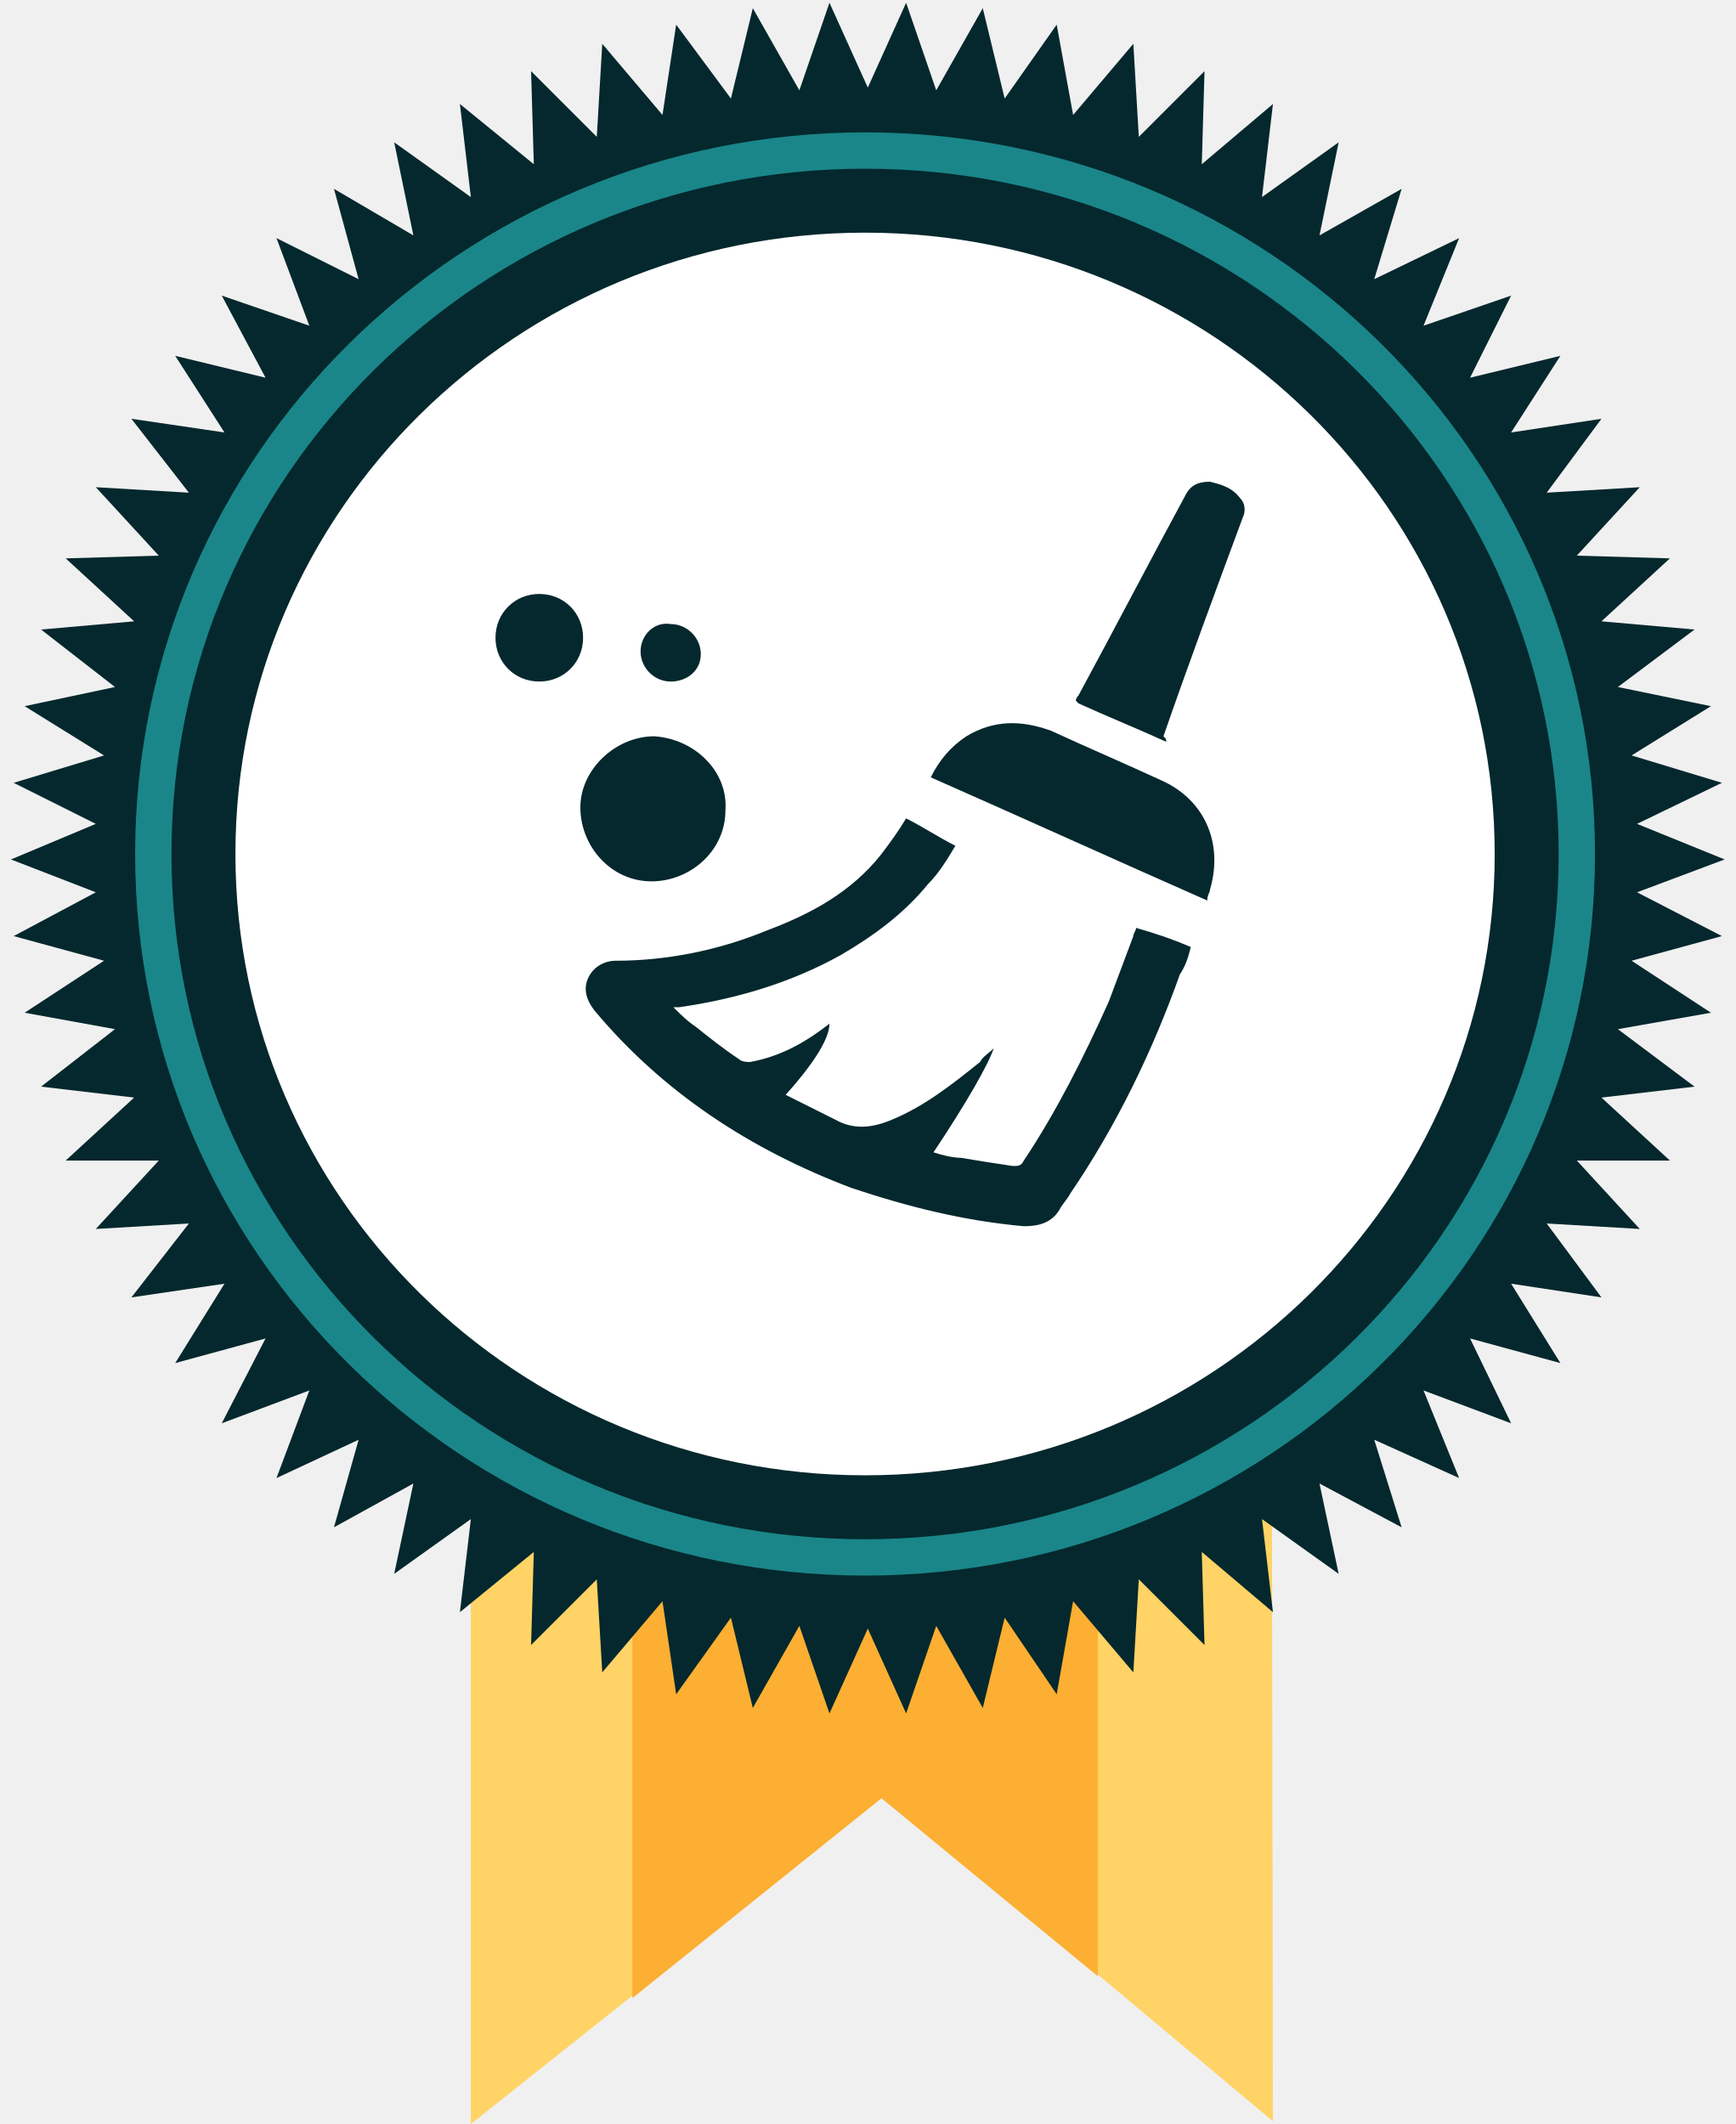
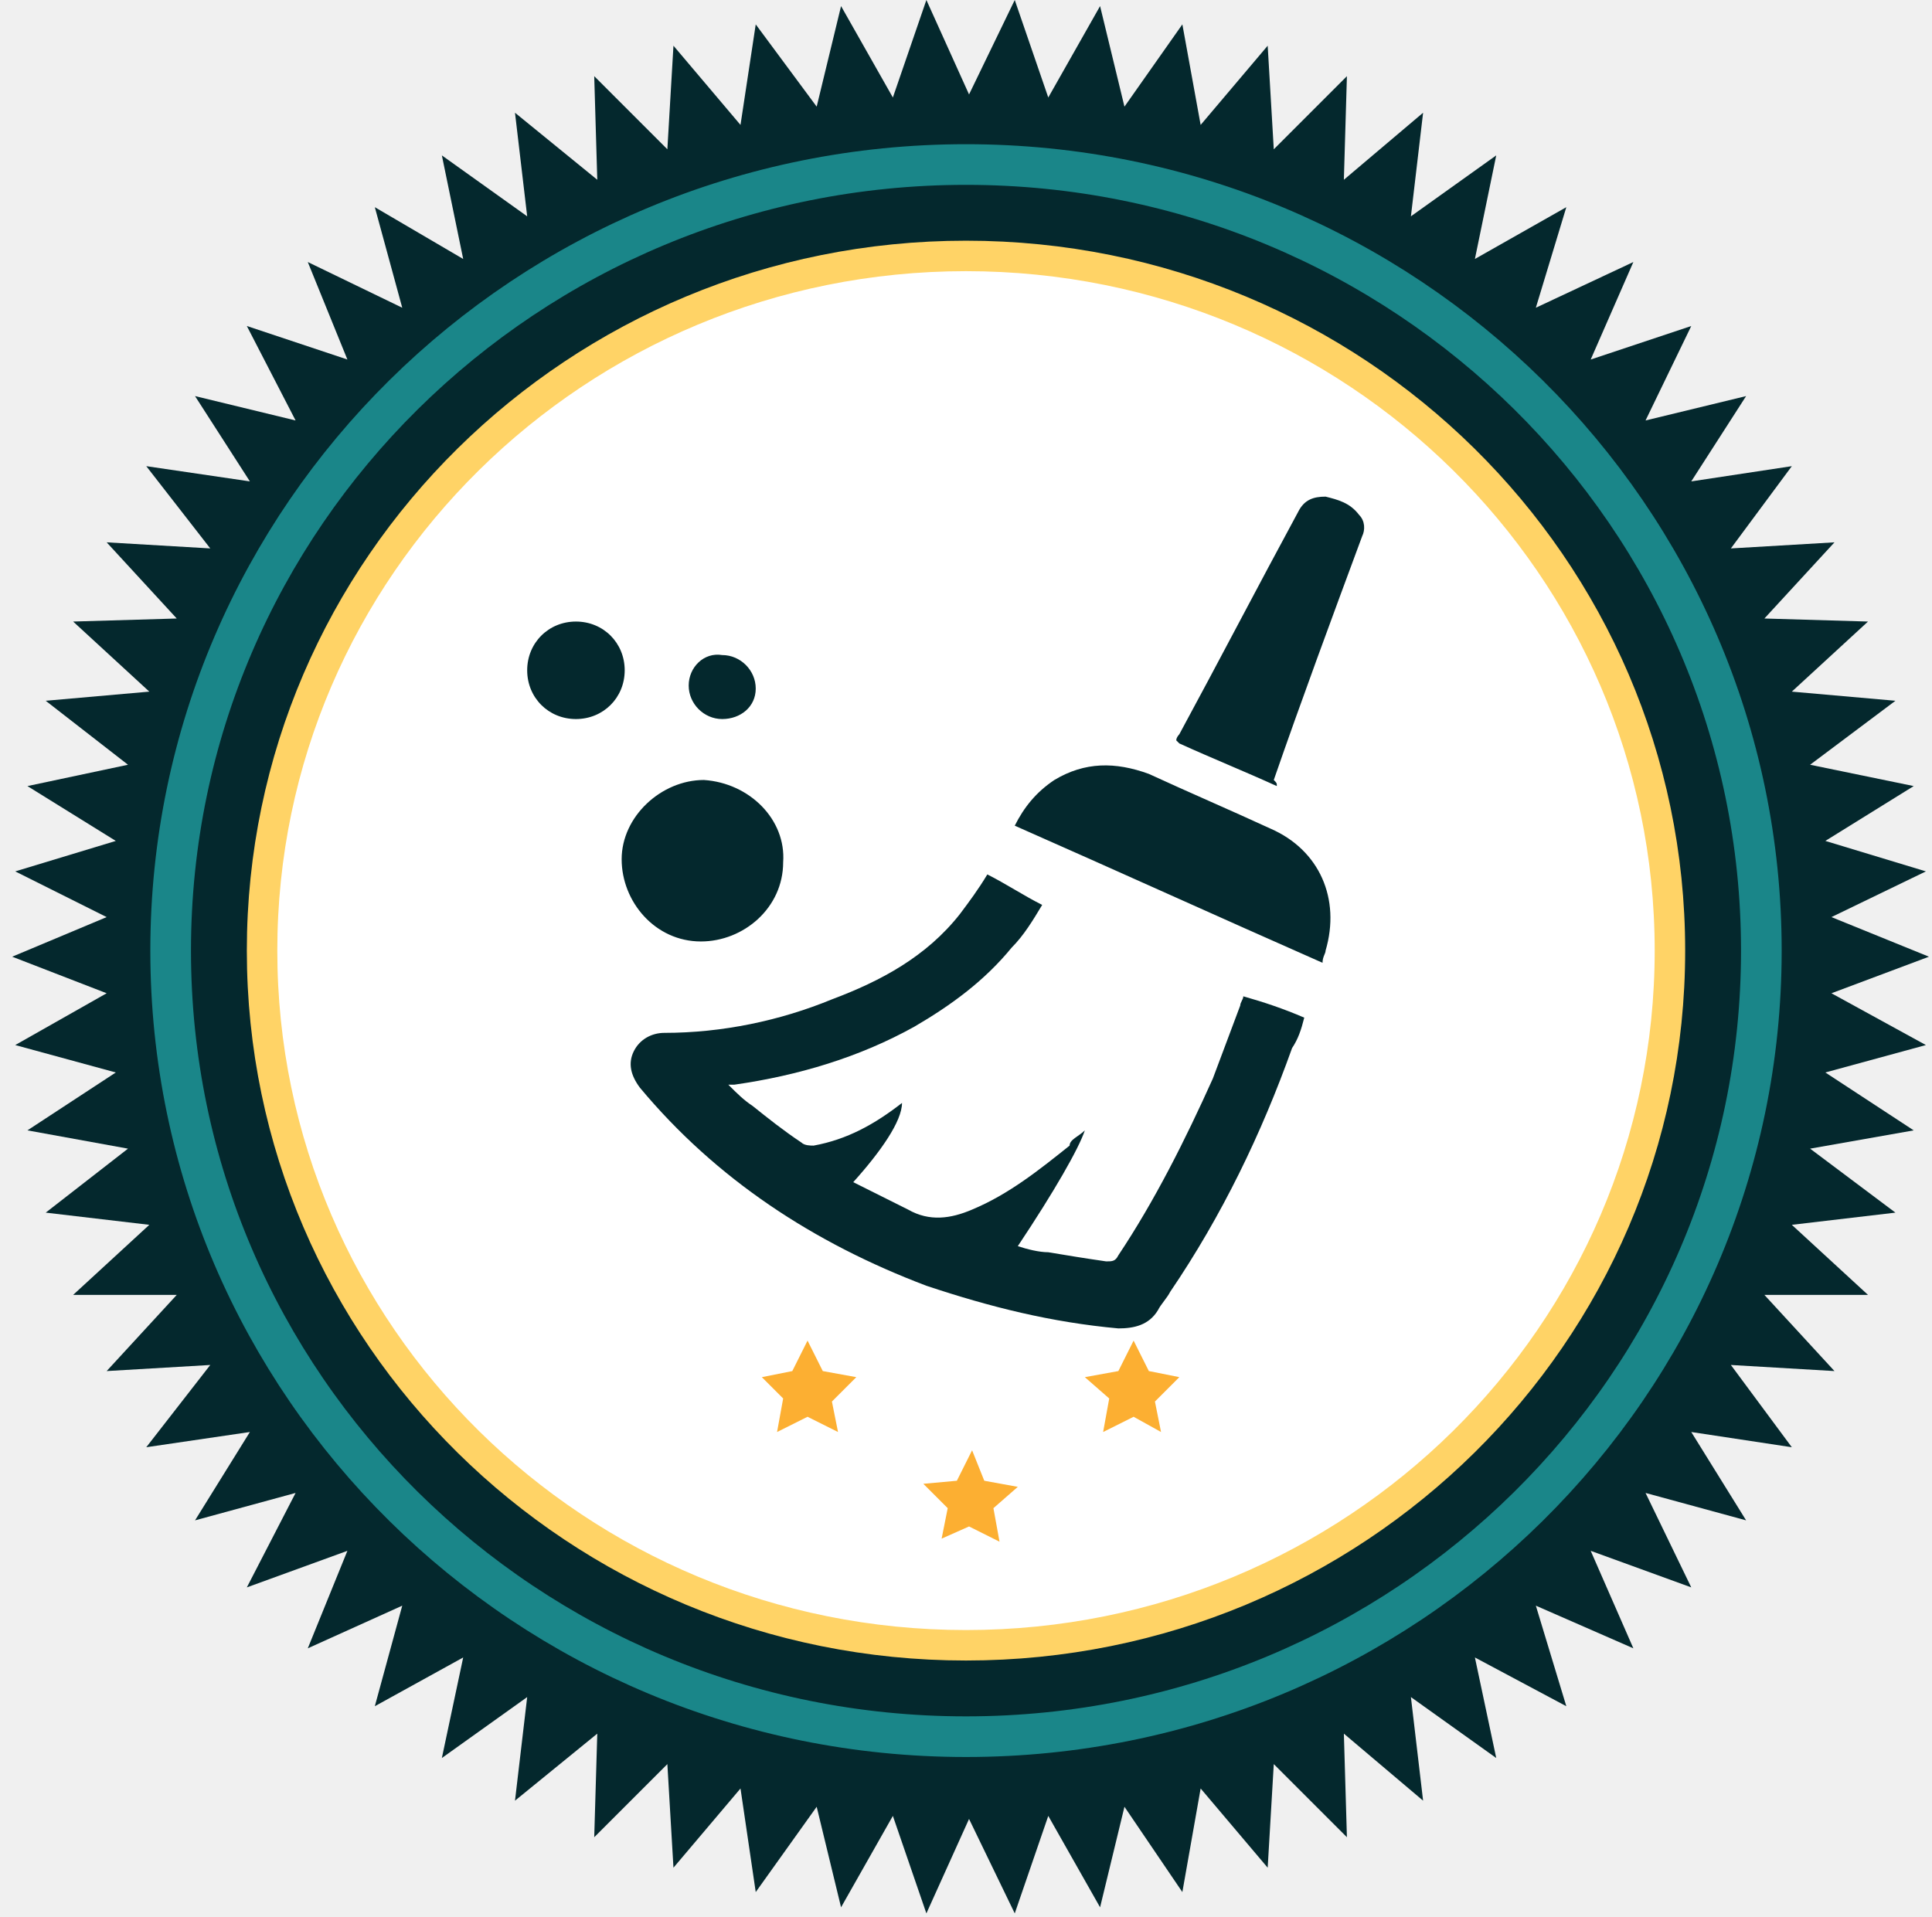
- <svg xmlns="http://www.w3.org/2000/svg" version="1.1" id="Слой_1" x="0px" y="0px" viewBox="0 0 63.4 77.6" enable-background="new 0 0 63.4 77.6" xml:space="preserve">
-   <g id="XMLID_1962_">
-     <polygon id="XMLID_2420_" fill="#FFD366" points="17.2,16.1 17.2,77.6 32.3,65.6 46.5,77.5 46.4,16.1  " />
-     <polygon id="XMLID_2419_" fill="#FCAF32" points="23.1,73 23.1,46.1 40.1,46.1 40.1,72.2 32.2,65.7  " />
-     <polygon id="XMLID_2418_" fill="#485560" points="31.7,4.8 33,1.9 34.1,5 35.6,2.2 36.4,5.3 38.2,2.6 38.7,5.8 40.8,3.3 41,6.5    43.3,4.3 43.2,7.5 45.6,5.4 45.3,8.6 47.9,6.8 47.3,9.9 50.1,8.3 49.1,11.4 52,10.1 50.8,13 53.9,12 52.4,14.8 55.5,14 53.8,16.8    57,16.3 55,18.8 58.2,18.6 56.1,20.9 59.3,21 56.9,23.2 60.1,23.5 57.5,25.5 60.7,26.1 58,27.8 61,28.7 58.2,30.2 61.1,31.4    58.2,32.6 61,34 58,34.9 60.7,36.6 57.5,37.3 60.1,39.2 56.9,39.6 59.3,41.7 56.1,41.8 58.2,44.1 55,43.9 57,46.5 53.8,46    55.5,48.7 52.4,47.9 53.9,50.8 50.8,49.7 52,52.7 49.1,51.3 50.1,54.4 47.3,52.8 47.9,56 45.3,54.1 45.6,57.3 43.2,55.3 43.3,58.5    41,56.2 40.8,59.4 38.7,56.9 38.2,60.1 36.4,57.5 35.6,60.6 34.1,57.8 33,60.8 31.7,57.9 30.4,60.8 29.3,57.8 27.7,60.6 26.9,57.5    25.1,60.1 24.6,56.9 22.6,59.4 22.4,56.2 20.1,58.5 20.2,55.3 17.7,57.3 18.1,54.1 15.4,56 16.1,52.8 13.3,54.4 14.2,51.3    11.3,52.7 12.5,49.7 9.5,50.8 10.9,47.9 7.8,48.7 9.5,46 6.4,46.5 8.3,43.9 5.1,44.1 7.3,41.8 4.1,41.7 6.5,39.6 3.3,39.2    5.8,37.3 2.7,36.6 5.4,34.9 2.3,34 5.2,32.6 2.2,31.4 5.2,30.2 2.3,28.7 5.4,27.8 2.7,26.1 5.8,25.5 3.3,23.5 6.5,23.2 4.1,21    7.3,20.9 5.1,18.6 8.3,18.8 6.4,16.3 9.5,16.8 7.8,14 10.9,14.8 9.5,12 12.5,13 11.3,10.1 14.2,11.4 13.3,8.3 16.1,9.9 15.4,6.8    18.1,8.6 17.7,5.4 20.2,7.5 20.1,4.3 22.4,6.5 22.6,3.3 24.6,5.8 25.1,2.6 26.9,5.3 27.7,2.2 29.3,5 30.4,1.9  " />
-     <polygon id="XMLID_2417_" fill="#04282D" points="31.7,3.2 33.1,0.1 34.2,3.3 35.9,0.3 36.7,3.6 38.6,0.9 39.2,4.2 41.4,1.6    41.6,5 44,2.6 43.9,6 46.5,3.8 46.1,7.2 48.9,5.2 48.2,8.6 51.2,6.9 50.2,10.2 53.3,8.7 52,11.9 55.2,10.8 53.7,13.8 57,13    55.2,15.8 58.5,15.3 56.5,18 59.9,17.8 57.6,20.3 61,20.4 58.5,22.7 61.9,23 59.1,25.1 62.5,25.8 59.6,27.6 62.9,28.6 59.8,30.1    63,31.4 59.8,32.6 62.9,34.2 59.6,35.1 62.5,37 59.1,37.6 61.9,39.7 58.5,40.1 61,42.4 57.6,42.4 59.9,44.9 56.5,44.7 58.5,47.4    55.2,46.9 57,49.8 53.7,48.9 55.2,52 52,50.8 53.3,54 50.2,52.6 51.2,55.8 48.2,54.2 48.9,57.5 46.1,55.5 46.5,58.9 43.9,56.7    44,60.1 41.6,57.7 41.4,61.1 39.2,58.5 38.6,61.9 36.7,59.1 35.9,62.4 34.2,59.4 33.1,62.6 31.7,59.5 30.3,62.6 29.2,59.4    27.5,62.4 26.7,59.1 24.7,61.9 24.2,58.5 22,61.1 21.8,57.7 19.4,60.1 19.5,56.7 16.8,58.9 17.2,55.5 14.4,57.5 15.1,54.2    12.2,55.8 13.1,52.6 10.1,54 11.3,50.8 8.1,52 9.7,48.9 6.4,49.8 8.2,46.9 4.8,47.4 6.9,44.7 3.5,44.9 5.8,42.4 2.4,42.4 4.9,40.1    1.5,39.7 4.2,37.6 0.9,37 3.8,35.1 0.5,34.2 3.5,32.6 0.4,31.4 3.5,30.1 0.5,28.6 3.8,27.6 0.9,25.8 4.2,25.1 1.5,23 4.9,22.7    2.4,20.4 5.8,20.3 3.5,17.8 6.9,18 4.8,15.3 8.2,15.8 6.4,13 9.7,13.8 8.1,10.8 11.3,11.9 10.1,8.7 13.1,10.2 12.2,6.9 15.1,8.6    14.4,5.2 17.2,7.2 16.8,3.8 19.5,6 19.4,2.6 21.8,5 22,1.6 24.2,4.2 24.7,0.9 26.7,3.6 27.5,0.3 29.2,3.3 30.3,0.1  " />
-     <ellipse id="XMLID_2415_" fill="#FFFFFF" cx="31.6" cy="31.2" rx="23" ry="22.7" />
-     <ellipse id="XMLID_2414_" fill="none" stroke="#1A8689" stroke-width="1.327" stroke-miterlimit="10" cx="31.6" cy="31.2" rx="26" ry="25.7" />
-     <g id="XMLID_2398_">
-       <path id="XMLID_2399_" fill="#04282D" d="M36.3,38.3c-0.2,0.6-1,2-2.2,3.8c0.3,0.1,0.7,0.2,1,0.2c0.6,0.1,1.2,0.2,1.9,0.3    c0.2,0,0.3,0,0.4-0.2c1.2-1.8,2.2-3.8,3.1-5.8c0.3-0.8,0.6-1.6,0.9-2.4c0-0.1,0.1-0.2,0.1-0.3c0.7,0.2,1.3,0.4,2,0.7    c-0.1,0.4-0.2,0.7-0.4,1c-1,2.8-2.3,5.5-4,8c-0.1,0.2-0.3,0.4-0.4,0.6c-0.3,0.5-0.8,0.6-1.3,0.6c-2.2-0.2-4.2-0.7-6.3-1.4    c-3.7-1.4-6.9-3.5-9.4-6.5c-0.3-0.4-0.4-0.8-0.2-1.2c0.2-0.4,0.6-0.6,1-0.6c1.9,0,3.8-0.4,5.5-1.1c1.6-0.6,3.1-1.4,4.2-2.8    c0.3-0.4,0.6-0.8,0.9-1.3c0.6,0.3,1.2,0.7,1.8,1c-0.3,0.5-0.6,1-1,1.4c-0.9,1.1-2,1.9-3.2,2.6c-1.8,1-3.8,1.6-5.9,1.9    c0,0-0.1,0-0.2,0c0.3,0.3,0.5,0.5,0.8,0.7c0.5,0.4,1,0.8,1.6,1.2c0.1,0.1,0.3,0.1,0.4,0.1c1.1-0.2,2-0.7,2.9-1.4    C30.3,38,29.6,39,28.7,40c0.6,0.3,1.2,0.6,1.8,0.9c0.7,0.4,1.4,0.3,2.1,0c1.2-0.5,2.2-1.3,3.2-2.1C35.9,38.6,36.1,38.5,36.3,38.3z     M44.1,32.9c-3.4-1.5-6.7-3-10.1-4.5c0.3-0.6,0.7-1.1,1.3-1.5c1-0.6,2-0.6,3.1-0.2c1.3,0.6,2.7,1.2,4,1.8c1.6,0.7,2.3,2.3,1.8,4    C44.2,32.6,44.1,32.7,44.1,32.9z M42.6,27.1c-1.1-0.5-2.1-0.9-3.2-1.4c0,0,0,0-0.1-0.1c0-0.1,0.1-0.2,0.1-0.2    c1.3-2.4,2.6-4.9,3.9-7.3c0.2-0.4,0.5-0.5,0.9-0.5c0.4,0.1,0.8,0.2,1.1,0.6c0.2,0.2,0.2,0.5,0.1,0.7c-1,2.7-2,5.4-2.9,8    C42.6,27,42.6,27,42.6,27.1z M26.5,29.6c0,1.5-1.3,2.6-2.7,2.6c-1.5,0-2.6-1.3-2.6-2.7c0-1.4,1.3-2.6,2.7-2.6    C25.4,27,26.6,28.2,26.5,29.6z M19.7,21.7c0.9,0,1.6,0.7,1.6,1.6c0,0.9-0.7,1.6-1.6,1.6c-0.9,0-1.6-0.7-1.6-1.6    C18.1,22.4,18.8,21.7,19.7,21.7z M23.4,23.8c0-0.6,0.5-1.1,1.1-1c0.6,0,1.1,0.5,1.1,1.1c0,0.6-0.5,1-1.1,1    C23.9,24.9,23.4,24.4,23.4,23.8z" />
-     </g>
+ <svg xmlns="http://www.w3.org/2000/svg" version="1.1" id="Слой_1" x="0px" y="0px" viewBox="-265 390 63.4 62.9" enable-background="new -265 390 63.4 62.9" xml:space="preserve">
+   <polygon id="XMLID_2418_" fill="#485560" points="-233.2,394.7 -231.8,391.8 -230.7,394.9 -229.2,392.1 -228.4,395.2 -226.6,392.5   -226.1,395.7 -224,393.2 -223.8,396.4 -221.5,394.2 -221.6,397.4 -219.2,395.3 -219.5,398.5 -216.9,396.7 -217.5,399.8   -214.7,398.2 -215.7,401.3 -212.8,400 -214,403 -210.8,401.9 -212.4,404.8 -209.2,404 -210.9,406.8 -207.7,406.3 -209.7,408.8   -206.5,408.6 -208.6,410.9 -205.4,411 -207.8,413.2 -204.6,413.5 -207.2,415.5 -204,416.1 -206.7,417.8 -203.7,418.7 -206.5,420.2   -203.6,421.4 -206.5,422.6 -203.7,424.1 -206.7,425 -204,426.7 -207.2,427.4 -204.6,429.3 -207.8,429.7 -205.4,431.8 -208.6,431.9   -206.5,434.2 -209.7,434 -207.7,436.6 -210.9,436.1 -209.2,438.8 -212.4,438 -210.8,440.9 -214,439.8 -212.8,442.8 -215.7,441.4   -214.7,444.6 -217.5,442.9 -216.9,446.2 -219.5,444.3 -219.2,447.5 -221.6,445.5 -221.5,448.7 -223.8,446.4 -224,449.6   -226.1,447.1 -226.6,450.3 -228.4,447.7 -229.2,450.8 -230.7,448 -231.8,451 -233.2,448.1 -234.5,451 -235.6,448 -237.2,450.8   -238,447.7 -239.8,450.3 -240.3,447.1 -242.3,449.6 -242.5,446.4 -244.8,448.7 -244.7,445.5 -247.2,447.5 -246.8,444.3   -249.5,446.2 -248.8,442.9 -251.6,444.6 -250.7,441.4 -253.6,442.8 -252.4,439.8 -255.5,440.9 -254.1,438 -257.2,438.8   -255.5,436.1 -258.6,436.6 -256.7,434 -259.9,434.2 -257.7,431.9 -260.9,431.8 -258.5,429.7 -261.7,429.3 -259.2,427.4   -262.3,426.7 -259.6,425 -262.7,424.1 -259.8,422.6 -262.8,421.4 -259.8,420.2 -262.7,418.7 -259.6,417.8 -262.3,416.1   -259.2,415.5 -261.7,413.5 -258.5,413.2 -260.9,411 -257.7,410.9 -259.9,408.6 -256.7,408.8 -258.6,406.3 -255.5,406.8 -257.2,404   -254.1,404.8 -255.5,401.9 -252.4,403 -253.6,400 -250.7,401.3 -251.6,398.2 -248.8,399.8 -249.5,396.7 -246.8,398.5 -247.2,395.3   -244.7,397.4 -244.8,394.2 -242.5,396.4 -242.3,393.2 -240.3,395.7 -239.8,392.5 -238,395.2 -237.2,392.1 -235.6,394.9   -234.5,391.8 " />
+   <polygon id="XMLID_2417_" fill="#04282D" points="-233.2,393.1 -231.7,390 -230.6,393.2 -228.9,390.2 -228.1,393.5 -226.2,390.8   -225.6,394.1 -223.4,391.5 -223.2,394.9 -220.8,392.5 -220.9,395.9 -218.3,393.7 -218.7,397.1 -215.9,395.1 -216.6,398.5   -213.6,396.8 -214.6,400.1 -211.4,398.6 -212.8,401.8 -209.5,400.7 -211,403.8 -207.7,403 -209.5,405.8 -206.2,405.3 -208.2,408   -204.8,407.8 -207.1,410.3 -203.7,410.4 -206.2,412.7 -202.8,413 -205.6,415.1 -202.2,415.8 -205.1,417.6 -201.8,418.6   -204.9,420.1 -201.7,421.4 -204.9,422.6 -201.8,424.3 -205.1,425.2 -202.2,427.1 -205.6,427.7 -202.8,429.8 -206.2,430.2   -203.7,432.5 -207.1,432.5 -204.8,435 -208.2,434.8 -206.2,437.5 -209.5,437 -207.7,439.9 -211,439 -209.5,442.1 -212.8,440.9   -211.4,444.1 -214.6,442.7 -213.6,446 -216.6,444.4 -215.9,447.7 -218.7,445.7 -218.3,449.1 -220.9,446.9 -220.8,450.3   -223.2,447.9 -223.4,451.3 -225.6,448.7 -226.2,452.1 -228.1,449.3 -228.9,452.6 -230.6,449.6 -231.7,452.8 -233.2,449.7   -234.6,452.8 -235.7,449.6 -237.4,452.6 -238.2,449.3 -240.2,452.1 -240.7,448.7 -242.9,451.3 -243.1,447.9 -245.5,450.3   -245.4,446.9 -248.1,449.1 -247.7,445.7 -250.5,447.7 -249.8,444.4 -252.7,446 -251.8,442.7 -254.9,444.1 -253.6,440.9   -256.9,442.1 -255.3,439 -258.6,439.9 -256.8,437 -260.2,437.5 -258.1,434.8 -261.5,435 -259.2,432.5 -262.6,432.5 -260.1,430.2   -263.5,429.8 -260.8,427.7 -264.1,427.1 -261.2,425.2 -264.5,424.3 -261.5,422.6 -264.6,421.4 -261.5,420.1 -264.5,418.6   -261.2,417.6 -264.1,415.8 -260.8,415.1 -263.5,413 -260.1,412.7 -262.6,410.4 -259.2,410.3 -261.5,407.8 -258.1,408 -260.2,405.3   -256.8,405.8 -258.6,403 -255.3,403.8 -256.9,400.7 -253.6,401.8 -254.9,398.6 -251.8,400.1 -252.7,396.8 -249.8,398.5   -250.5,395.1 -247.7,397.1 -248.1,393.7 -245.4,395.9 -245.5,392.5 -243.1,394.9 -242.9,391.5 -240.7,394.1 -240.2,390.8   -238.2,393.5 -237.4,390.2 -235.7,393.2 -234.6,390 " />
+   <ellipse id="XMLID_2415_" fill="#FFFFFF" stroke="#FFD366" stroke-miterlimit="10" cx="-233.3" cy="421.2" rx="23.1" ry="22.8" />
+   <ellipse id="XMLID_2414_" fill="none" stroke="#1A8689" stroke-width="1.334" stroke-miterlimit="10" cx="-233.3" cy="421.2" rx="26.1" ry="25.8" />
+   <g id="XMLID_2398_">
+     <path id="XMLID_2399_" fill="#04282D" d="M-229.4,427.1c-0.2,0.6-1,2-2.2,3.8c0.3,0.1,0.7,0.2,1,0.2c0.6,0.1,1.2,0.2,1.9,0.3   c0.2,0,0.3,0,0.4-0.2c1.2-1.8,2.2-3.8,3.1-5.8c0.3-0.8,0.6-1.6,0.9-2.4c0-0.1,0.1-0.2,0.1-0.3c0.7,0.2,1.3,0.4,2,0.7   c-0.1,0.4-0.2,0.7-0.4,1c-1,2.8-2.3,5.5-4,8c-0.1,0.2-0.3,0.4-0.4,0.6c-0.3,0.5-0.8,0.6-1.3,0.6c-2.2-0.2-4.2-0.7-6.3-1.4   c-3.7-1.4-6.9-3.5-9.4-6.5c-0.3-0.4-0.4-0.8-0.2-1.2c0.2-0.4,0.6-0.6,1-0.6c1.9,0,3.8-0.4,5.5-1.1c1.6-0.6,3.1-1.4,4.2-2.8   c0.3-0.4,0.6-0.8,0.9-1.3c0.6,0.3,1.2,0.7,1.8,1c-0.3,0.5-0.6,1-1,1.4c-0.9,1.1-2,1.9-3.2,2.6c-1.8,1-3.8,1.6-5.9,1.9   c0,0-0.1,0-0.2,0c0.3,0.3,0.5,0.5,0.8,0.7c0.5,0.4,1,0.8,1.6,1.2c0.1,0.1,0.3,0.1,0.4,0.1c1.1-0.2,2-0.7,2.9-1.4   c0,0.6-0.7,1.6-1.6,2.6c0.6,0.3,1.2,0.6,1.8,0.9c0.7,0.4,1.4,0.3,2.1,0c1.2-0.5,2.2-1.3,3.2-2.1   C-229.9,427.4-229.6,427.3-229.4,427.1z M-221.6,421.6c-3.4-1.5-6.7-3-10.1-4.5c0.3-0.6,0.7-1.1,1.3-1.5c1-0.6,2-0.6,3.1-0.2   c1.3,0.6,2.7,1.2,4,1.8c1.6,0.7,2.3,2.3,1.8,4C-221.5,421.3-221.6,421.4-221.6,421.6z M-223.1,415.8c-1.1-0.5-2.1-0.9-3.2-1.4   c0,0,0,0-0.1-0.1c0-0.1,0.1-0.2,0.1-0.2c1.3-2.4,2.6-4.9,3.9-7.3c0.2-0.4,0.5-0.5,0.9-0.5c0.4,0.1,0.8,0.2,1.1,0.6   c0.2,0.2,0.2,0.5,0.1,0.7c-1,2.7-2,5.4-2.9,8C-223.1,415.7-223.1,415.7-223.1,415.8z M-239.3,418.3c0,1.5-1.3,2.6-2.7,2.6   c-1.5,0-2.6-1.3-2.6-2.7s1.3-2.6,2.7-2.6C-240.4,415.7-239.2,416.9-239.3,418.3z M-246.1,410.4c0.9,0,1.6,0.7,1.6,1.6   c0,0.9-0.7,1.6-1.6,1.6c-0.9,0-1.6-0.7-1.6-1.6C-247.7,411.1-247,410.4-246.1,410.4z M-242.4,412.5c0-0.6,0.5-1.1,1.1-1   c0.6,0,1.1,0.5,1.1,1.1c0,0.6-0.5,1-1.1,1S-242.4,413.1-242.4,412.5z" />
  </g>
+   <polygon id="XMLID_5045_" fill="#FCAF32" points="-233.6,438.6 -233.1,437.6 -232.7,438.6 -231.6,438.8 -232.4,439.5 -232.2,440.6   -233.2,440.1 -234.1,440.5 -233.9,439.5 -234.7,438.7 " />
+   <polygon id="XMLID_5043_" fill="#FCAF32" points="-228.3,435 -227.8,434 -227.3,435 -226.3,435.2 -227.1,436 -226.9,437   -227.8,436.5 -228.8,437 -228.6,435.9 -229.4,435.2 " />
+   <polygon id="XMLID_5042_" fill="#FCAF32" points="-239,435 -238.5,434 -238,435 -236.9,435.2 -237.7,436 -237.5,437 -238.5,436.5   -239.5,437 -239.3,435.9 -240,435.2 " />
</svg>
